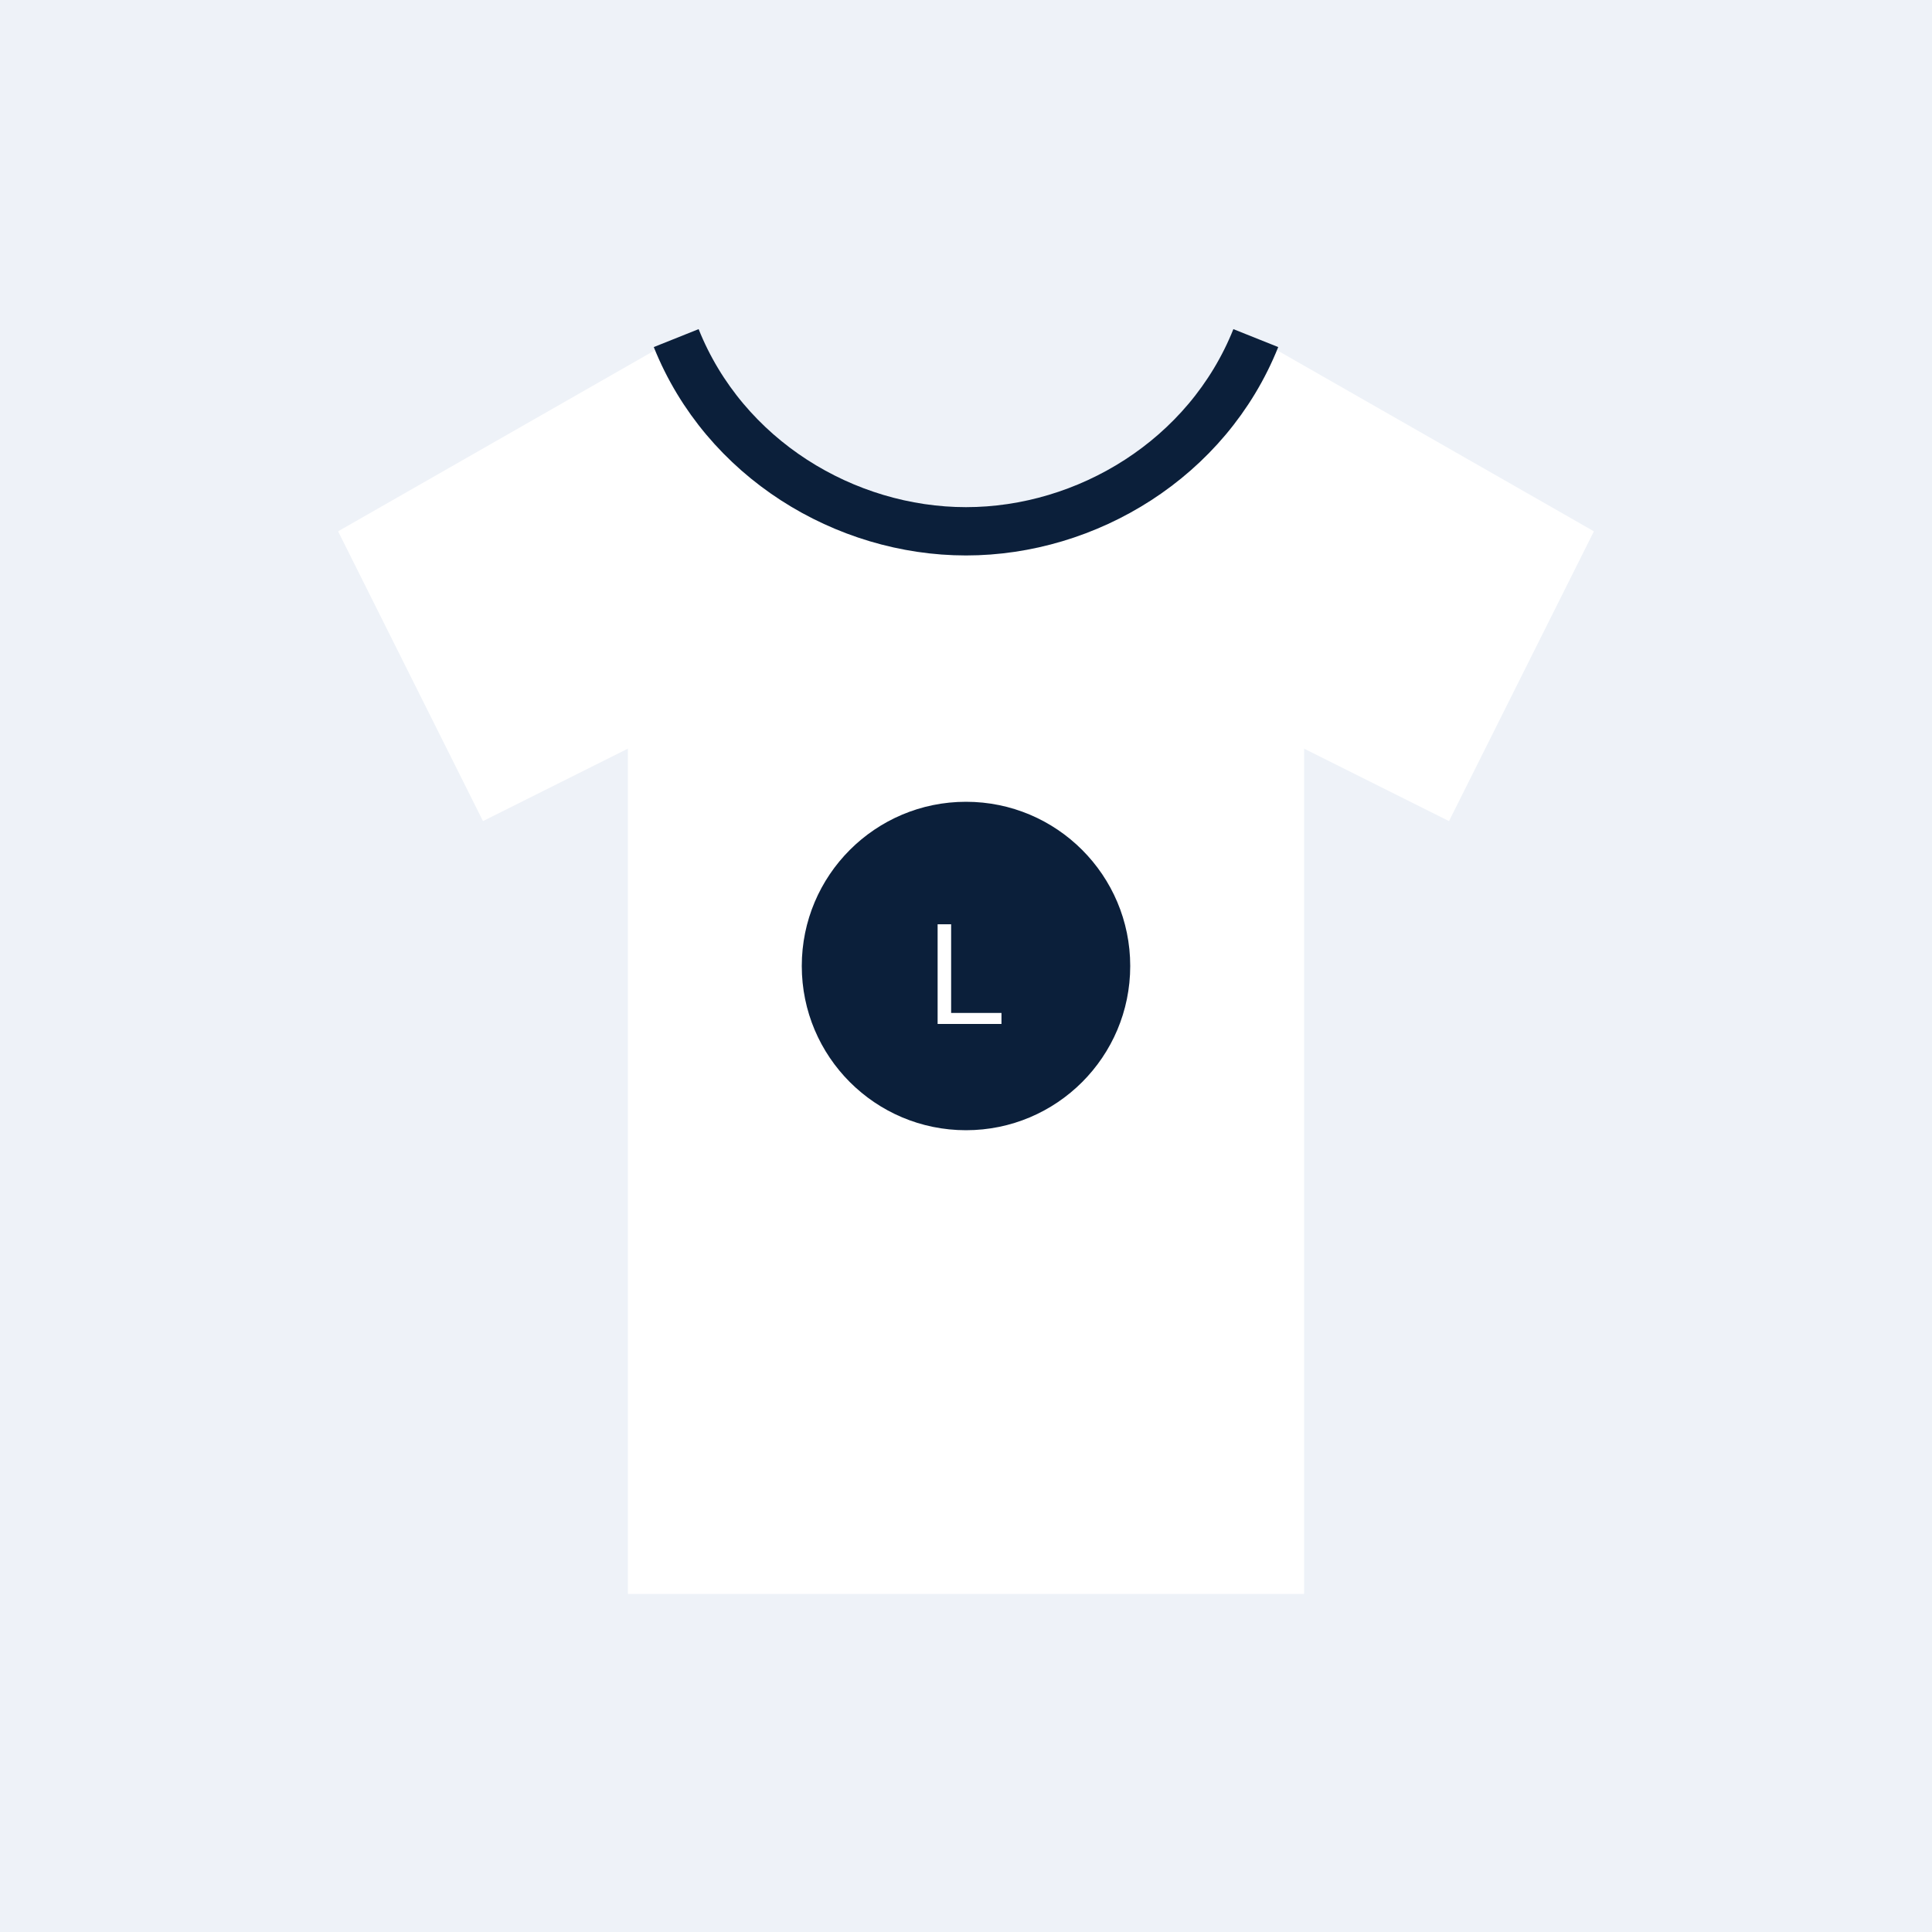
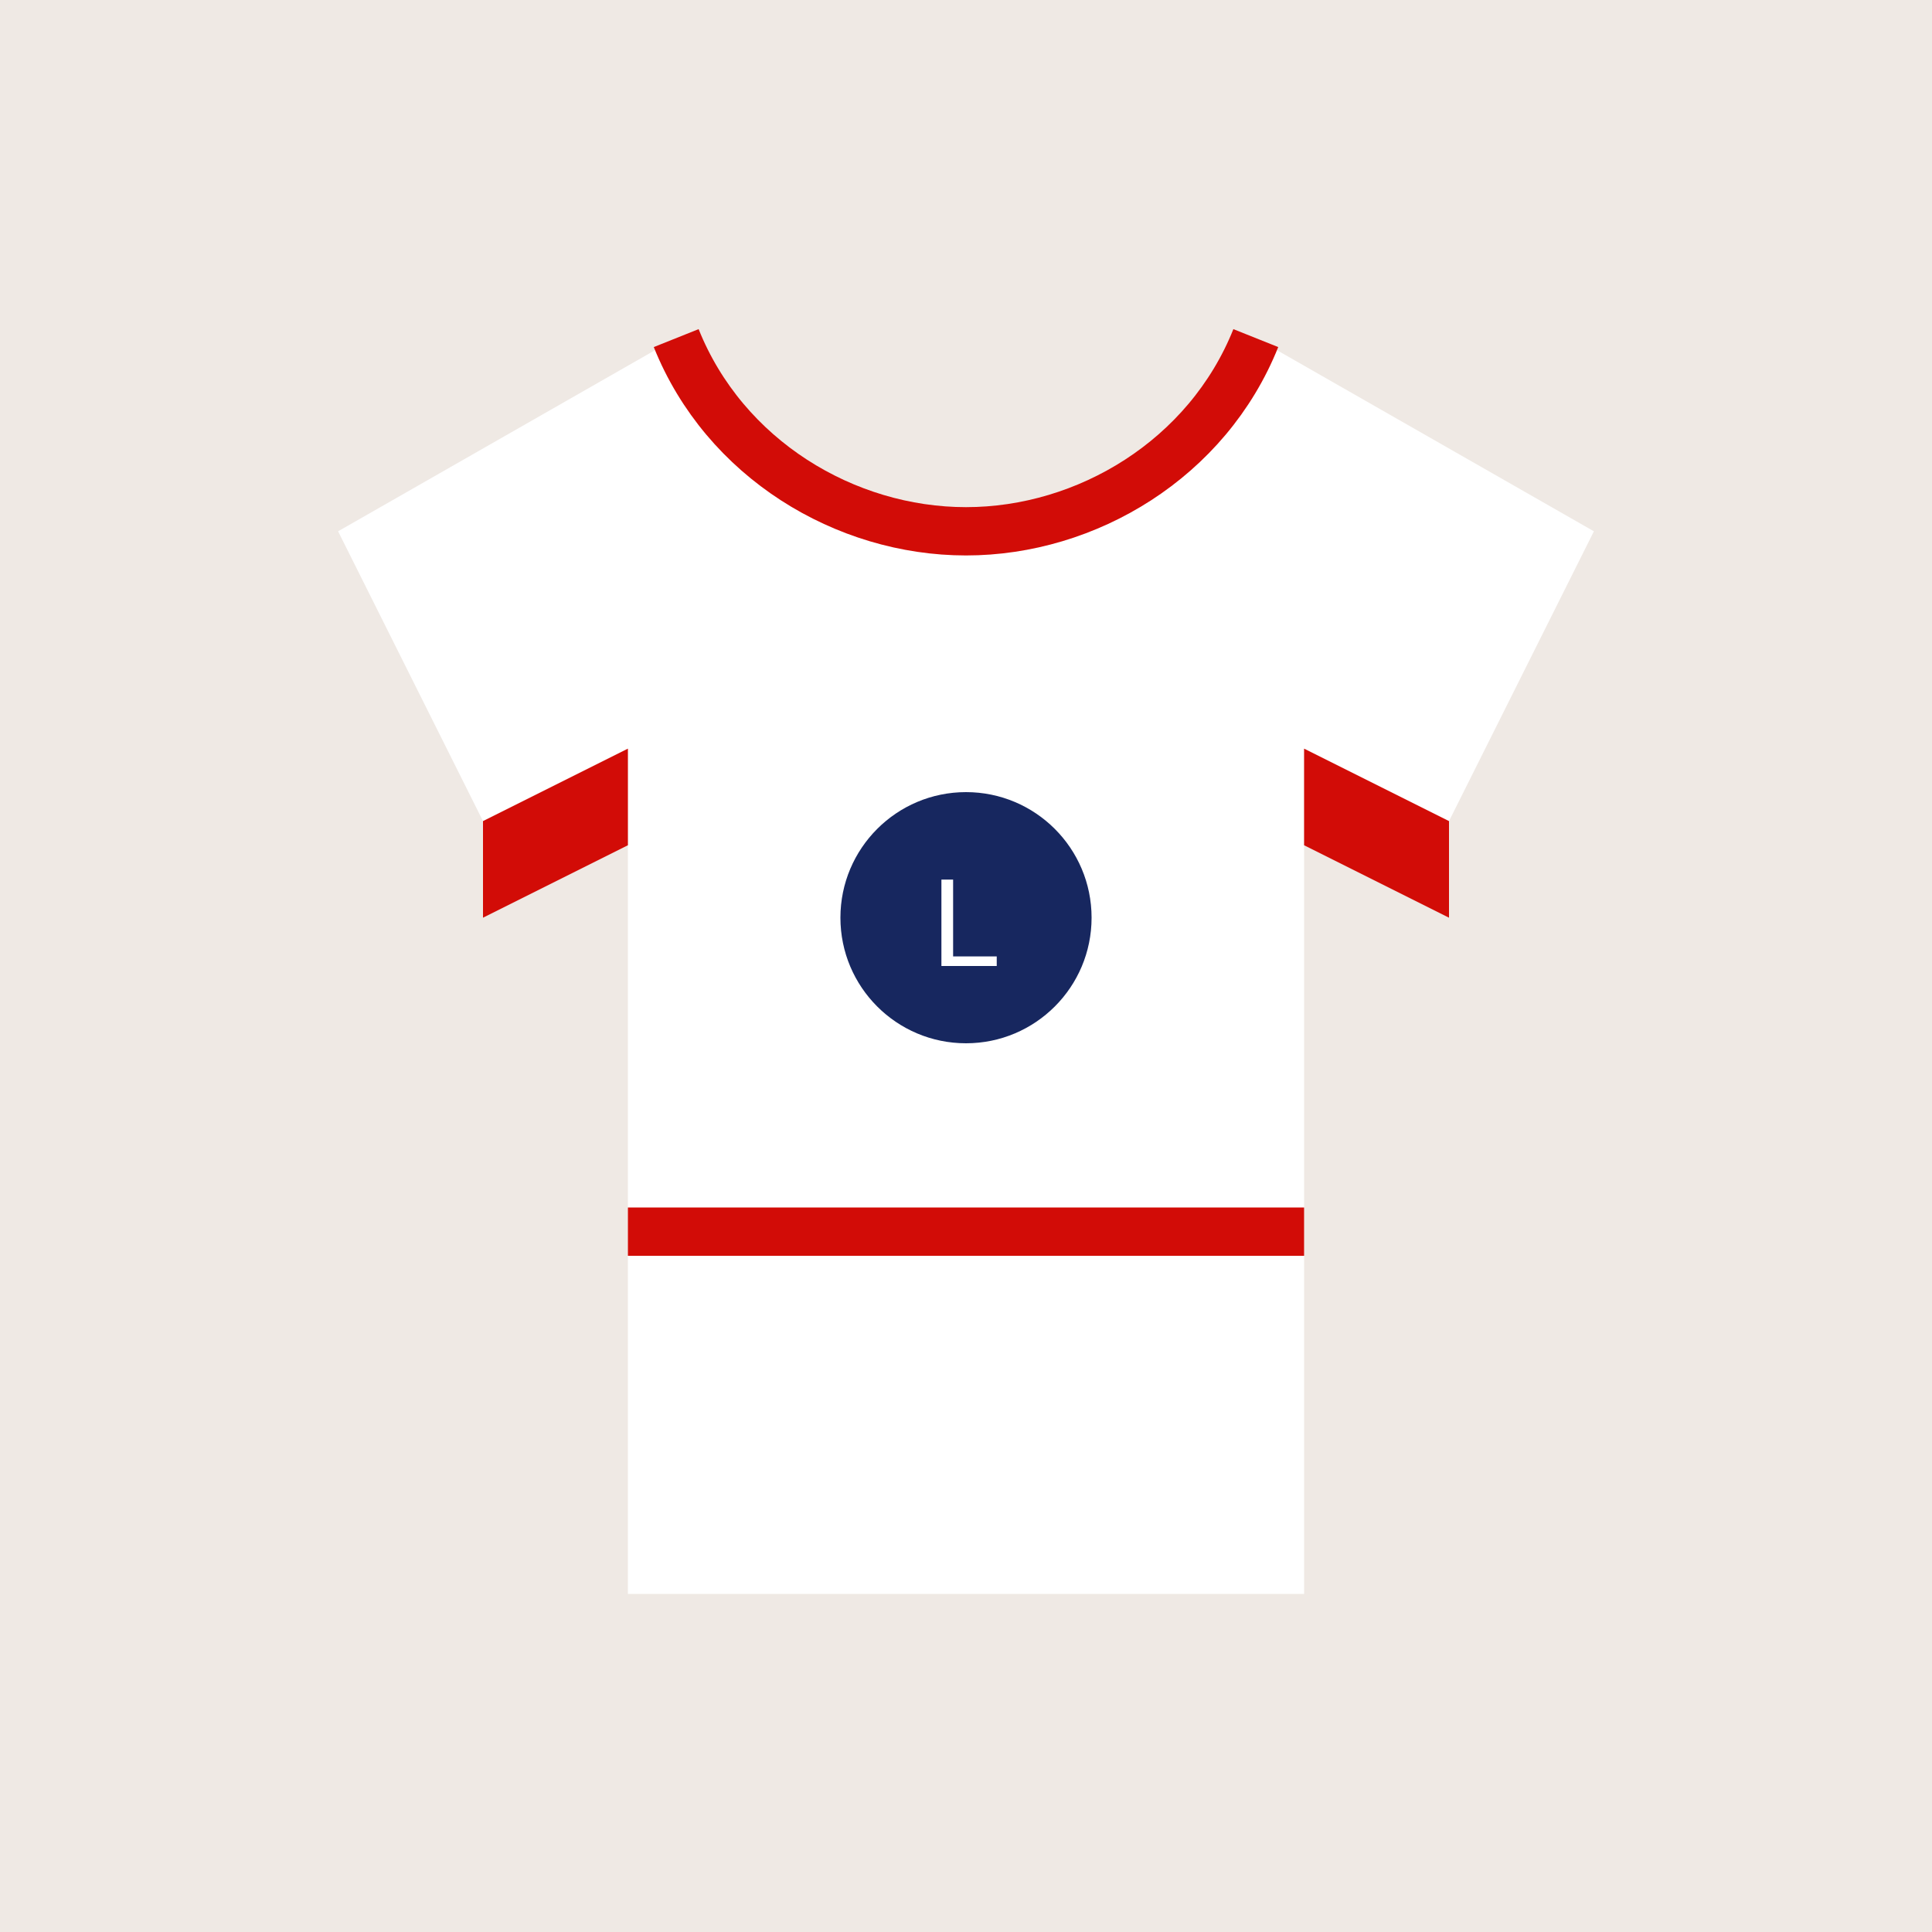
<svg xmlns="http://www.w3.org/2000/svg" viewBox="0 0 400 400">
-   <rect width="400" height="400" fill="#EEF2F8" />
+   <rect width="400" height="400" fill="#EFE9E4" />
  <path d="M140 70l-70 40 30 60 30-15v175h140V155l30 15 30-60-70-40c-10 25-35 40-60 40s-50-15-60-40z" fill="#FFFFFF" />
-   <path d="M140 70c10 25 35 40 60 40s50-15 60-40" fill="none" stroke="#0B1F3A" stroke-width="10" />
-   <circle cx="200" cy="200" r="34" fill="#0B1F3A" />
-   <text x="200" y="212" text-anchor="middle" font-family="Arial Black,Arial" font-size="30" fill="#FFFFFF">L</text>
+   <path d="M100 170l30-15v20l-30 15zM300 170l-30-15v20l30 15z" fill="#D20C07" />
+   <path d="M140 70c10 25 35 40 60 40s50-15 60-40" fill="none" stroke="#D20C07" stroke-width="10" />
+   <rect x="130" y="250" width="140" height="10" fill="#D20C07" />
+   <circle cx="200" cy="190" r="32" fill="#fff" />
+   <circle cx="200" cy="190" r="26" fill="#17275F" />
+   <text x="200" y="200" text-anchor="middle" font-family="Arial Black,Arial" font-size="26" fill="#fff">L</text>
</svg>
